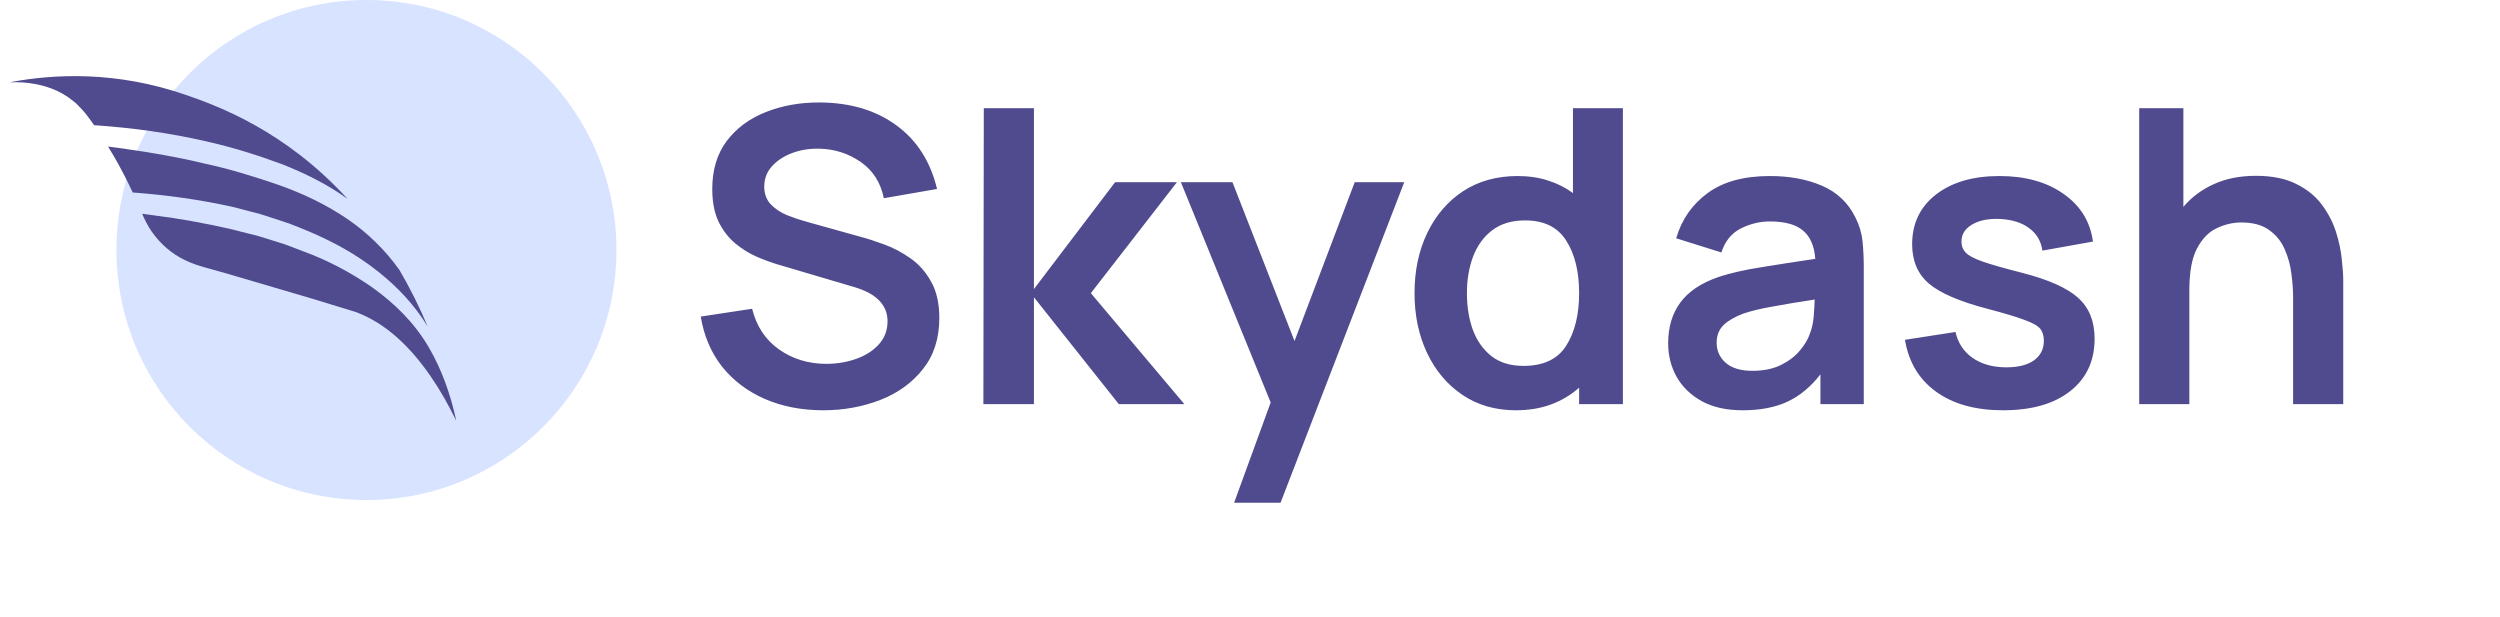
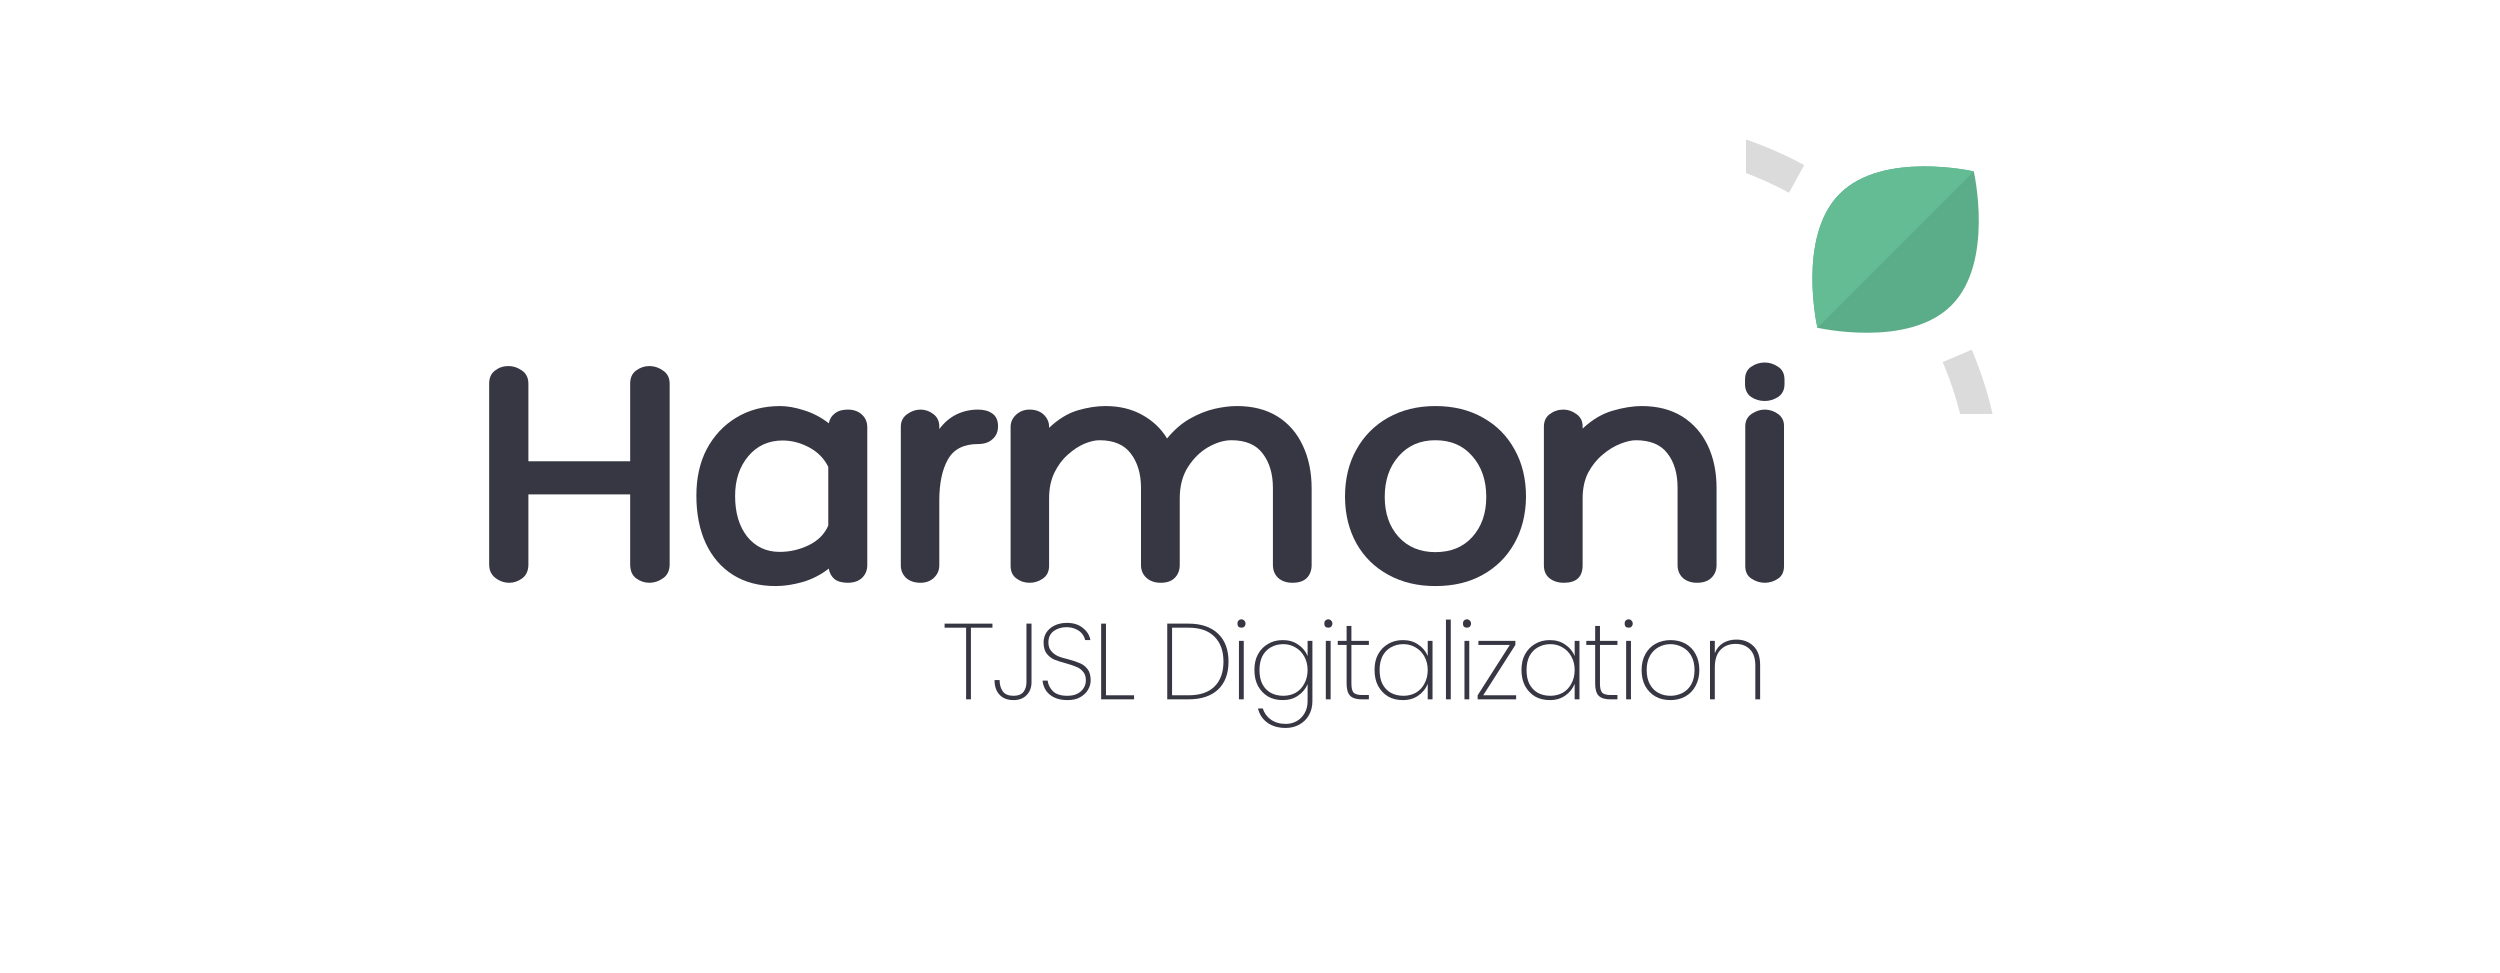
- <svg xmlns="http://www.w3.org/2000/svg" width="365" height="90" viewBox="0 0 365 90" fill="none">
-   <path d="M120.19 59.9C123.15 59.9 125.92 59.4 128.5 58.4C131.08 57.4 133.16 55.9 134.74 53.9C136.34 51.9 137.14 49.41 137.14 46.43C137.14 44.29 136.74 42.52 135.94 41.12C135.16 39.7 134.15 38.56 132.91 37.7C131.69 36.84 130.42 36.17 129.1 35.69C127.8 35.21 126.62 34.83 125.56 34.55L117.82 32.39C116.86 32.13 115.9 31.81 114.94 31.43C113.98 31.03 113.18 30.5 112.54 29.84C111.9 29.16 111.58 28.29 111.58 27.23C111.58 26.11 111.95 25.13 112.69 24.29C113.45 23.45 114.44 22.8 115.66 22.34C116.9 21.88 118.24 21.67 119.68 21.71C121.9 21.77 123.9 22.42 125.68 23.66C127.46 24.9 128.58 26.66 129.04 28.94L136.81 27.59C135.85 23.59 133.88 20.5 130.9 18.32C127.92 16.12 124.21 15 119.77 14.96C116.85 14.94 114.19 15.41 111.79 16.37C109.41 17.31 107.51 18.72 106.09 20.6C104.69 22.48 103.99 24.81 103.99 27.59C103.99 29.49 104.3 31.09 104.92 32.39C105.56 33.67 106.37 34.72 107.35 35.54C108.35 36.36 109.4 37.01 110.5 37.49C111.62 37.97 112.66 38.35 113.62 38.63L124.78 41.93C127.98 42.89 129.58 44.55 129.58 46.91C129.58 48.23 129.15 49.36 128.29 50.3C127.45 51.22 126.35 51.92 124.99 52.4C123.63 52.88 122.18 53.12 120.64 53.12C118.04 53.12 115.74 52.42 113.74 51.02C111.76 49.62 110.45 47.64 109.81 45.08L102.31 46.22C102.77 49.04 103.81 51.48 105.43 53.54C107.07 55.58 109.15 57.15 111.67 58.25C114.21 59.35 117.05 59.9 120.19 59.9ZM143.574 59H150.954V43.4L163.344 59H172.914L159.264 42.8L171.834 26.6H162.804L150.954 42.2V15.8H143.634L143.574 59ZM180.179 73.4H186.959L205.019 26.6H197.789L188.999 49.79L179.939 26.6H172.409L185.519 58.76L180.179 73.4ZM221.311 59.9C223.231 59.9 224.961 59.61 226.501 59.03C228.041 58.45 229.391 57.64 230.551 56.6V59H236.941V15.8H229.651V28.19C228.571 27.39 227.361 26.78 226.021 26.36C224.681 25.92 223.201 25.7 221.581 25.7C218.521 25.7 215.861 26.44 213.601 27.92C211.361 29.4 209.621 31.43 208.381 34.01C207.141 36.59 206.521 39.52 206.521 42.8C206.521 46.04 207.131 48.95 208.351 51.53C209.571 54.11 211.291 56.15 213.511 57.65C215.731 59.15 218.331 59.9 221.311 59.9ZM222.421 53.42C220.541 53.42 218.991 52.95 217.771 52.01C216.551 51.05 215.641 49.77 215.041 48.17C214.461 46.57 214.171 44.78 214.171 42.8C214.171 40.84 214.471 39.06 215.071 37.46C215.691 35.84 216.621 34.56 217.861 33.62C219.121 32.66 220.721 32.18 222.661 32.18C225.421 32.18 227.421 33.16 228.661 35.12C229.921 37.08 230.551 39.64 230.551 42.8C230.551 45.94 229.921 48.5 228.661 50.48C227.421 52.44 225.341 53.42 222.421 53.42ZM254.412 59.9C256.992 59.9 259.182 59.48 260.982 58.64C262.802 57.78 264.402 56.45 265.782 54.65V59H272.112V39.11C272.112 37.71 272.052 36.42 271.932 35.24C271.812 34.04 271.462 32.87 270.882 31.73C269.822 29.59 268.192 28.05 265.992 27.11C263.812 26.17 261.282 25.7 258.402 25.7C254.602 25.7 251.572 26.53 249.312 28.19C247.052 29.85 245.522 32.05 244.722 34.79L251.322 36.86C251.862 35.2 252.812 34.03 254.172 33.35C255.532 32.67 256.942 32.33 258.402 32.33C260.602 32.33 262.222 32.78 263.262 33.68C264.302 34.56 264.892 35.93 265.032 37.79C262.192 38.21 259.552 38.62 257.112 39.02C254.692 39.4 252.632 39.87 250.932 40.43C248.372 41.31 246.502 42.56 245.322 44.18C244.142 45.78 243.552 47.76 243.552 50.12C243.552 51.9 243.962 53.53 244.782 55.01C245.622 56.49 246.852 57.68 248.472 58.58C250.092 59.46 252.072 59.9 254.412 59.9ZM255.852 54.14C254.152 54.14 252.852 53.75 251.952 52.97C251.072 52.19 250.632 51.21 250.632 50.03C250.632 48.97 250.972 48.11 251.652 47.45C252.352 46.79 253.322 46.23 254.562 45.77C255.702 45.39 257.072 45.06 258.672 44.78C260.272 44.48 262.362 44.13 264.942 43.73C264.922 44.49 264.872 45.34 264.792 46.28C264.712 47.2 264.522 48.03 264.222 48.77C263.982 49.51 263.512 50.3 262.812 51.14C262.132 51.98 261.212 52.69 260.052 53.27C258.892 53.85 257.492 54.14 255.852 54.14ZM292.433 59.9C296.613 59.9 299.883 58.97 302.243 57.11C304.623 55.25 305.813 52.69 305.813 49.43C305.813 46.91 305.013 44.93 303.413 43.49C301.833 42.05 299.103 40.83 295.223 39.83C292.703 39.19 290.803 38.65 289.523 38.21C288.263 37.77 287.423 37.33 287.003 36.89C286.583 36.45 286.373 35.92 286.373 35.3C286.373 34.22 286.893 33.38 287.933 32.78C288.973 32.16 290.343 31.89 292.043 31.97C293.803 32.07 295.213 32.52 296.273 33.32C297.353 34.12 297.993 35.21 298.193 36.59L305.573 35.27C305.173 32.35 303.743 30.03 301.283 28.31C298.823 26.57 295.703 25.7 291.923 25.7C288.063 25.7 284.973 26.6 282.653 28.4C280.333 30.2 279.173 32.62 279.173 35.66C279.173 38.08 279.983 39.99 281.603 41.39C283.243 42.79 286.093 44.02 290.153 45.08C292.593 45.72 294.393 46.26 295.553 46.7C296.733 47.12 297.503 47.55 297.863 47.99C298.223 48.43 298.403 49.02 298.403 49.76C298.403 50.96 297.923 51.91 296.963 52.61C296.003 53.29 294.663 53.63 292.943 53.63C290.963 53.63 289.313 53.17 287.993 52.25C286.693 51.33 285.863 50.07 285.503 48.47L278.123 49.61C278.663 52.87 280.183 55.4 282.683 57.2C285.183 59 288.433 59.9 292.433 59.9ZM312.324 59H319.644V42.35C319.644 39.73 320.014 37.71 320.754 36.29C321.514 34.85 322.474 33.86 323.634 33.32C324.814 32.76 326.014 32.48 327.234 32.48C328.954 32.48 330.324 32.86 331.344 33.62C332.364 34.36 333.114 35.31 333.594 36.47C334.094 37.61 334.414 38.8 334.554 40.04C334.714 41.28 334.794 42.4 334.794 43.4V59H342.114V40.91C342.114 40.15 342.044 39.14 341.904 37.88C341.784 36.62 341.504 35.29 341.064 33.89C340.624 32.49 339.944 31.17 339.024 29.93C338.104 28.67 336.854 27.65 335.274 26.87C333.714 26.07 331.744 25.67 329.364 25.67C327.024 25.67 324.964 26.08 323.184 26.9C321.424 27.7 319.954 28.8 318.774 30.2V15.8H312.324V59Z" fill="#504B8E" />
-   <circle cx="53.5" cy="36.5" r="36.5" fill="#D8E3FF" />
-   <path d="M3.437 12.043C5.632 12.232 7.878 12.779 9.927 14.173C10.411 14.576 10.953 14.886 11.396 15.378C11.841 15.859 12.33 16.332 12.706 16.862C13.061 17.329 13.405 17.793 13.739 18.277C19.212 18.651 24.674 19.388 30.083 20.632C33.851 21.479 37.574 22.635 41.259 24.001C44.498 25.298 47.719 26.857 50.724 29.02C41.603 19.039 31.788 15.466 27.132 13.856C16.999 10.349 7.944 10.771 1.394 12.014C2.068 11.989 2.754 12.005 3.437 12.043Z" fill="#504B8E" />
-   <path d="M29.634 23.831C25.952 22.93 22.223 22.306 18.488 21.769C17.584 21.635 16.679 21.5 15.779 21.401C16.863 23.154 17.881 25.009 18.811 26.919C19 27.305 19.186 27.704 19.374 28.101C24.255 28.462 29.132 29.135 33.975 30.208L36.744 30.925L38.126 31.295L39.495 31.739L42.232 32.637C43.142 32.985 44.041 33.35 44.945 33.728C48.532 35.235 52.068 37.127 55.31 39.737C57.967 41.85 60.479 44.453 62.436 47.665C61.301 44.963 59.941 42.187 58.316 39.415C56.192 36.434 53.663 34.027 50.928 32.116C47.68 29.882 44.179 28.224 40.584 26.97C36.989 25.729 33.335 24.613 29.634 23.831Z" fill="#504B8E" />
-   <path d="M54.327 41.942C51.136 39.724 47.738 37.96 44.217 36.672L41.59 35.671L38.917 34.835L37.576 34.422L36.222 34.084L33.522 33.406C29.894 32.589 26.243 31.91 22.57 31.456C21.965 31.363 21.359 31.278 20.75 31.207C21.178 32.184 21.604 33.027 22.136 33.79C23.44 35.651 25.102 37.066 26.972 37.963C27.904 38.426 28.871 38.745 29.892 39.035L33.048 39.92L45.655 43.629L51.934 45.553C54.124 46.363 56.181 47.66 58.023 49.314C61.585 52.516 64.358 56.817 66.612 61.425C65.782 57.542 64.462 53.888 62.634 50.767C60.463 47.017 57.486 44.205 54.327 41.942Z" fill="#504B8E" />
+ <svg xmlns="http://www.w3.org/2000/svg" width="180" zoomAndPan="magnify" viewBox="0 0 135.12 60" height="70" preserveAspectRatio="xMidYMid meet" version="1.2">
+   <defs>
+     <clipPath id="98cb0fead3">
+       <path d="M 106 21 L 114 21 L 114 25.547 L 106 25.547 Z M 106 21 " />
+     </clipPath>
+     <clipPath id="d82643764c">
+       <path d="M 98.168 7.344 L 102 7.344 L 102 15 L 98.168 15 Z M 98.168 7.344 " />
+     </clipPath>
+   </defs>
+   <g id="dfb22b9ce8">
+     <path style=" stroke:none;fill-rule:nonzero;fill:#5bad89;fill-opacity:1;" d="M 110.848 18.848 C 108.184 21.512 102.578 20.227 102.578 20.227 C 102.578 20.227 101.293 14.621 103.957 11.957 C 106.621 9.293 112.227 10.578 112.227 10.578 C 112.227 10.578 113.512 16.184 110.848 18.848 Z M 110.848 18.848 " />
+     <path style=" stroke:none;fill-rule:nonzero;fill:#63bc94;fill-opacity:1;" d="M 103.957 11.957 C 101.293 14.621 102.578 20.227 102.578 20.227 L 112.227 10.578 C 112.227 10.578 106.621 9.293 103.957 11.957 Z M 103.957 11.957 " />
+     <g clip-rule="nonzero" clip-path="url(#98cb0fead3)">
+       <path style=" stroke:none;fill-rule:nonzero;fill:#dbdbdb;fill-opacity:1;" d="M 108.305 45.988 L 106.828 44.719 C 110.172 40.832 112.016 35.867 112.016 30.734 C 112.016 27.824 111.441 25 110.309 22.344 L 112.102 21.582 C 113.336 24.48 113.965 27.559 113.965 30.734 C 113.965 36.336 111.953 41.754 108.305 45.988 Z M 108.305 45.988 " />
+     </g>
+     <g clip-rule="nonzero" clip-path="url(#d82643764c)">
+       <path style=" stroke:none;fill-rule:nonzero;fill:#dbdbdb;fill-opacity:1;" d="M 76.129 14.887 L 74.816 13.445 C 79.133 9.512 84.727 7.344 90.57 7.344 C 94.48 7.344 98.352 8.328 101.762 10.188 L 100.824 11.898 C 97.703 10.195 94.156 9.293 90.57 9.293 C 85.215 9.293 80.086 11.281 76.129 14.887 Z M 76.129 14.887 " />
+     </g>
+     <g style="fill:#373643;fill-opacity:1;">
+       <g transform="translate(19.4326, 35.96551)">
+         <path style="stroke:none" d="M 11.062 -13.375 C 11.363 -13.375 11.645 -13.281 11.906 -13.094 C 12.176 -12.914 12.312 -12.645 12.312 -12.281 L 12.312 -1.141 C 12.312 -0.754 12.176 -0.469 11.906 -0.281 C 11.645 -0.094 11.363 0 11.062 0 C 10.758 0 10.484 -0.094 10.234 -0.281 C 9.992 -0.469 9.875 -0.754 9.875 -1.141 L 9.875 -5.453 L 3.594 -5.453 L 3.594 -1.141 C 3.594 -0.742 3.461 -0.453 3.203 -0.266 C 2.953 -0.086 2.691 0 2.422 0 C 2.109 0 1.82 -0.098 1.562 -0.297 C 1.301 -0.492 1.172 -0.773 1.172 -1.141 L 1.172 -12.281 C 1.172 -12.645 1.289 -12.914 1.531 -13.094 C 1.77 -13.281 2.047 -13.375 2.359 -13.375 C 2.66 -13.375 2.941 -13.281 3.203 -13.094 C 3.461 -12.914 3.594 -12.645 3.594 -12.281 L 3.594 -7.5 L 9.875 -7.5 L 9.875 -12.281 C 9.875 -12.645 9.992 -12.914 10.234 -13.094 C 10.484 -13.281 10.758 -13.375 11.062 -13.375 Z M 11.062 -13.375 " />
+       </g>
+     </g>
+     <g style="fill:#373643;fill-opacity:1;">
+       <g transform="translate(32.97147, 35.96551)">
+         <path style="stroke:none" d="M 9.766 -10.688 C 10.129 -10.688 10.422 -10.582 10.641 -10.375 C 10.859 -10.176 10.969 -9.914 10.969 -9.594 L 10.969 -1.094 C 10.969 -0.77 10.859 -0.504 10.641 -0.297 C 10.422 -0.098 10.129 0 9.766 0 C 9.41 0 9.133 -0.078 8.938 -0.234 C 8.75 -0.398 8.633 -0.613 8.594 -0.875 C 8.113 -0.5 7.578 -0.223 6.984 -0.047 C 6.398 0.117 5.844 0.203 5.312 0.203 C 4.301 0.203 3.426 -0.023 2.688 -0.484 C 1.957 -0.941 1.395 -1.594 1 -2.438 C 0.613 -3.281 0.422 -4.258 0.422 -5.375 C 0.422 -6.469 0.633 -7.426 1.062 -8.25 C 1.5 -9.07 2.102 -9.719 2.875 -10.188 C 3.656 -10.664 4.562 -10.906 5.594 -10.906 C 6.039 -10.906 6.535 -10.816 7.078 -10.641 C 7.617 -10.473 8.125 -10.207 8.594 -9.844 C 8.645 -10.102 8.77 -10.305 8.969 -10.453 C 9.164 -10.609 9.43 -10.688 9.766 -10.688 Z M 5.562 -1.906 C 6.176 -1.906 6.77 -2.039 7.344 -2.312 C 7.926 -2.594 8.332 -3 8.562 -3.531 L 8.562 -7.156 C 8.301 -7.676 7.906 -8.078 7.375 -8.359 C 6.844 -8.641 6.301 -8.781 5.75 -8.781 C 4.875 -8.781 4.164 -8.457 3.625 -7.812 C 3.082 -7.164 2.812 -6.348 2.812 -5.359 C 2.812 -4.316 3.062 -3.477 3.562 -2.844 C 4.07 -2.219 4.738 -1.906 5.562 -1.906 Z M 5.562 -1.906 " />
+       </g>
+     </g>
+     <g style="fill:#373643;fill-opacity:1;">
+       <g transform="translate(45.10395, 35.96551)">
+         <path style="stroke:none" d="M 5.672 -10.688 C 6.047 -10.688 6.344 -10.602 6.562 -10.438 C 6.789 -10.281 6.906 -10.02 6.906 -9.656 C 6.906 -9.32 6.789 -9.055 6.562 -8.859 C 6.344 -8.66 6.047 -8.562 5.672 -8.562 C 4.785 -8.562 4.164 -8.242 3.812 -7.609 C 3.457 -6.984 3.281 -6.133 3.281 -5.062 L 3.281 -1.078 C 3.281 -0.766 3.164 -0.504 2.938 -0.297 C 2.719 -0.098 2.445 0 2.125 0 C 1.758 0 1.461 -0.098 1.234 -0.297 C 1.016 -0.504 0.906 -0.766 0.906 -1.078 L 0.906 -9.625 C 0.906 -9.957 1.035 -10.219 1.297 -10.406 C 1.555 -10.594 1.832 -10.688 2.125 -10.688 C 2.414 -10.688 2.68 -10.594 2.922 -10.406 C 3.16 -10.227 3.281 -9.969 3.281 -9.625 L 3.281 -9.484 C 3.582 -9.891 3.938 -10.191 4.344 -10.391 C 4.75 -10.586 5.191 -10.688 5.672 -10.688 Z M 5.672 -10.688 " />
+       </g>
+     </g>
+     <g style="fill:#373643;fill-opacity:1;">
+       <g transform="translate(51.37999, 35.96551)">
+         <path style="stroke:none" d="M 15.375 -10.906 C 16.352 -10.906 17.188 -10.691 17.875 -10.266 C 18.562 -9.836 19.082 -9.238 19.438 -8.469 C 19.801 -7.707 19.984 -6.82 19.984 -5.812 L 19.984 -1.094 C 19.984 -0.77 19.883 -0.504 19.688 -0.297 C 19.488 -0.098 19.191 0 18.797 0 C 18.441 0 18.148 -0.098 17.922 -0.297 C 17.703 -0.504 17.594 -0.77 17.594 -1.094 L 17.594 -5.859 C 17.594 -6.723 17.383 -7.426 16.969 -7.969 C 16.562 -8.52 15.914 -8.797 15.031 -8.797 C 14.582 -8.797 14.109 -8.656 13.609 -8.375 C 13.117 -8.094 12.703 -7.688 12.359 -7.156 C 12.016 -6.625 11.844 -5.973 11.844 -5.203 L 11.844 -1.094 C 11.844 -0.77 11.738 -0.504 11.531 -0.297 C 11.332 -0.098 11.047 0 10.672 0 C 10.316 0 10.023 -0.098 9.797 -0.297 C 9.566 -0.504 9.453 -0.77 9.453 -1.094 L 9.453 -5.859 C 9.453 -6.723 9.242 -7.426 8.828 -7.969 C 8.422 -8.52 7.773 -8.797 6.891 -8.797 C 6.617 -8.797 6.305 -8.723 5.953 -8.578 C 5.609 -8.43 5.27 -8.207 4.938 -7.906 C 4.602 -7.613 4.328 -7.242 4.109 -6.797 C 3.891 -6.348 3.781 -5.816 3.781 -5.203 L 3.781 -1.047 C 3.781 -0.703 3.656 -0.441 3.406 -0.266 C 3.156 -0.086 2.879 0 2.578 0 C 2.273 0 2.004 -0.086 1.766 -0.266 C 1.523 -0.441 1.406 -0.703 1.406 -1.047 L 1.406 -9.625 C 1.406 -9.914 1.52 -10.164 1.75 -10.375 C 1.977 -10.582 2.254 -10.688 2.578 -10.688 C 2.941 -10.688 3.234 -10.582 3.453 -10.375 C 3.672 -10.164 3.781 -9.914 3.781 -9.625 L 3.781 -9.562 C 4.352 -10.102 4.941 -10.461 5.547 -10.641 C 6.148 -10.816 6.719 -10.906 7.25 -10.906 C 8.125 -10.906 8.883 -10.723 9.531 -10.359 C 10.176 -10.004 10.688 -9.52 11.062 -8.906 C 11.5 -9.438 11.969 -9.844 12.469 -10.125 C 12.977 -10.414 13.484 -10.617 13.984 -10.734 C 14.484 -10.848 14.945 -10.906 15.375 -10.906 Z M 15.375 -10.906 " />
+       </g>
+     </g>
+     <g style="fill:#373643;fill-opacity:1;">
+       <g transform="translate(73.00033, 35.96551)">
+         <path style="stroke:none" d="M 6 -10.906 C 7.125 -10.906 8.102 -10.664 8.938 -10.188 C 9.781 -9.719 10.43 -9.062 10.891 -8.219 C 11.359 -7.383 11.594 -6.41 11.594 -5.297 C 11.582 -4.203 11.336 -3.238 10.859 -2.406 C 10.391 -1.582 9.738 -0.941 8.906 -0.484 C 8.082 -0.023 7.113 0.203 6 0.203 C 4.914 0.203 3.953 -0.023 3.109 -0.484 C 2.266 -0.941 1.609 -1.582 1.141 -2.406 C 0.672 -3.238 0.43 -4.203 0.422 -5.297 C 0.422 -6.41 0.656 -7.383 1.125 -8.219 C 1.594 -9.062 2.242 -9.719 3.078 -10.188 C 3.922 -10.664 4.895 -10.906 6 -10.906 Z M 6 -1.891 C 6.957 -1.891 7.719 -2.203 8.281 -2.828 C 8.852 -3.461 9.141 -4.285 9.141 -5.297 C 9.141 -6.328 8.852 -7.164 8.281 -7.812 C 7.719 -8.469 6.957 -8.797 6 -8.797 C 5.062 -8.797 4.305 -8.469 3.734 -7.812 C 3.16 -7.164 2.875 -6.328 2.875 -5.297 C 2.875 -4.285 3.16 -3.461 3.734 -2.828 C 4.305 -2.203 5.062 -1.891 6 -1.891 Z M 6 -1.891 " />
+       </g>
+     </g>
+     <g style="fill:#373643;fill-opacity:1;">
+       <g transform="translate(84.65002, 35.96551)">
+         <path style="stroke:none" d="M 7.078 -10.906 C 8.055 -10.906 8.891 -10.691 9.578 -10.266 C 10.266 -9.836 10.789 -9.242 11.156 -8.484 C 11.52 -7.723 11.703 -6.844 11.703 -5.844 L 11.703 -1.094 C 11.703 -0.77 11.594 -0.504 11.375 -0.297 C 11.164 -0.098 10.875 0 10.5 0 C 10.145 0 9.852 -0.098 9.625 -0.297 C 9.406 -0.504 9.297 -0.77 9.297 -1.094 L 9.297 -5.875 C 9.297 -6.75 9.086 -7.453 8.672 -7.984 C 8.266 -8.523 7.613 -8.797 6.719 -8.797 C 6.457 -8.797 6.141 -8.723 5.766 -8.578 C 5.391 -8.43 5.023 -8.207 4.672 -7.906 C 4.316 -7.613 4.02 -7.242 3.781 -6.797 C 3.551 -6.348 3.438 -5.816 3.438 -5.203 L 3.438 -1.078 C 3.438 -0.359 3.051 0 2.281 0 C 1.926 0 1.629 -0.094 1.391 -0.281 C 1.16 -0.469 1.047 -0.734 1.047 -1.078 L 1.047 -9.625 C 1.047 -9.969 1.164 -10.227 1.406 -10.406 C 1.656 -10.594 1.938 -10.688 2.25 -10.688 C 2.539 -10.688 2.812 -10.594 3.062 -10.406 C 3.312 -10.227 3.438 -9.977 3.438 -9.656 L 3.438 -9.516 C 4.039 -10.078 4.664 -10.445 5.312 -10.625 C 5.957 -10.812 6.547 -10.906 7.078 -10.906 Z M 7.078 -10.906 " />
+       </g>
+     </g>
+     <g style="fill:#373643;fill-opacity:1;">
+       <g transform="translate(97.39124, 35.96551)">
+         <path style="stroke:none" d="M 3.156 -12.266 C 3.156 -11.91 3.023 -11.645 2.766 -11.469 C 2.504 -11.301 2.227 -11.219 1.938 -11.219 C 1.625 -11.219 1.344 -11.301 1.094 -11.469 C 0.844 -11.645 0.719 -11.91 0.719 -12.266 L 0.719 -12.531 C 0.719 -12.895 0.844 -13.16 1.094 -13.328 C 1.344 -13.504 1.625 -13.594 1.938 -13.594 C 2.227 -13.594 2.504 -13.504 2.766 -13.328 C 3.023 -13.16 3.156 -12.895 3.156 -12.531 Z M 0.734 -9.656 C 0.734 -9.988 0.863 -10.242 1.125 -10.422 C 1.383 -10.598 1.656 -10.688 1.938 -10.688 C 2.227 -10.688 2.5 -10.598 2.75 -10.422 C 3 -10.242 3.125 -10 3.125 -9.688 L 3.125 -1.031 C 3.125 -0.676 3 -0.414 2.75 -0.25 C 2.5 -0.082 2.227 0 1.938 0 C 1.656 0 1.383 -0.082 1.125 -0.25 C 0.863 -0.414 0.734 -0.676 0.734 -1.031 Z M 0.734 -9.656 " />
+       </g>
+     </g>
+     <g style="fill:#373643;fill-opacity:1;">
+       <g transform="translate(48.53985, 43.15905)">
+         <path style="stroke:none" d="M 3.125 -4.672 L 3.125 -4.422 L 1.797 -4.422 L 1.797 0 L 1.5 0 L 1.5 -4.422 L 0.172 -4.422 L 0.172 -4.672 Z M 3.125 -4.672 " />
+       </g>
+     </g>
+     <g style="fill:#373643;fill-opacity:1;">
+       <g transform="translate(51.57588, 43.15905)">
+         <path style="stroke:none" d="M 2.5 -4.672 L 2.5 -1.047 C 2.5 -0.723 2.395 -0.457 2.188 -0.25 C 1.988 -0.051 1.723 0.047 1.391 0.047 C 1.023 0.047 0.738 -0.062 0.531 -0.281 C 0.32 -0.5 0.219 -0.801 0.219 -1.188 L 0.531 -1.188 C 0.531 -0.906 0.598 -0.672 0.734 -0.484 C 0.867 -0.305 1.086 -0.219 1.391 -0.219 C 1.672 -0.219 1.875 -0.297 2 -0.453 C 2.125 -0.617 2.188 -0.816 2.188 -1.047 L 2.188 -4.672 Z M 2.5 -4.672 " />
+       </g>
+     </g>
+     <g style="fill:#373643;fill-opacity:1;">
+       <g transform="translate(54.39929, 43.15905)">
+         <path style="stroke:none" d="M 1.891 0.047 C 1.586 0.047 1.32 -0.004 1.094 -0.109 C 0.875 -0.211 0.703 -0.352 0.578 -0.531 C 0.453 -0.719 0.379 -0.926 0.359 -1.156 L 0.672 -1.156 C 0.703 -0.906 0.812 -0.688 1 -0.5 C 1.195 -0.312 1.492 -0.219 1.891 -0.219 C 2.129 -0.219 2.332 -0.258 2.5 -0.344 C 2.664 -0.426 2.797 -0.539 2.891 -0.688 C 2.984 -0.832 3.031 -0.992 3.031 -1.172 C 3.031 -1.398 2.973 -1.578 2.859 -1.703 C 2.754 -1.836 2.617 -1.938 2.453 -2 C 2.297 -2.07 2.082 -2.145 1.812 -2.219 C 1.508 -2.301 1.266 -2.379 1.078 -2.453 C 0.898 -2.535 0.742 -2.66 0.609 -2.828 C 0.484 -2.992 0.422 -3.223 0.422 -3.516 C 0.422 -3.734 0.477 -3.938 0.594 -4.125 C 0.719 -4.312 0.891 -4.457 1.109 -4.562 C 1.328 -4.664 1.578 -4.719 1.859 -4.719 C 2.266 -4.719 2.594 -4.613 2.844 -4.406 C 3.102 -4.207 3.258 -3.957 3.312 -3.656 L 2.984 -3.656 C 2.961 -3.781 2.906 -3.906 2.812 -4.031 C 2.719 -4.156 2.586 -4.254 2.422 -4.328 C 2.254 -4.41 2.055 -4.453 1.828 -4.453 C 1.516 -4.453 1.25 -4.367 1.031 -4.203 C 0.82 -4.035 0.719 -3.805 0.719 -3.516 C 0.719 -3.297 0.773 -3.117 0.891 -2.984 C 1.004 -2.848 1.141 -2.742 1.297 -2.672 C 1.461 -2.598 1.68 -2.531 1.953 -2.469 C 2.266 -2.383 2.508 -2.301 2.688 -2.219 C 2.863 -2.145 3.016 -2.023 3.141 -1.859 C 3.266 -1.691 3.328 -1.461 3.328 -1.172 C 3.328 -0.961 3.27 -0.766 3.156 -0.578 C 3.051 -0.398 2.891 -0.25 2.672 -0.125 C 2.461 -0.008 2.203 0.047 1.891 0.047 Z M 1.891 0.047 " />
+       </g>
+     </g>
+     <g style="fill:#373643;fill-opacity:1;">
+       <g transform="translate(57.82731, 43.15905)">
+         <path style="stroke:none" d="M 0.844 -0.25 L 2.578 -0.25 L 2.578 0 L 0.547 0 L 0.547 -4.672 L 0.844 -4.672 Z M 0.844 -0.25 " />
+       </g>
+     </g>
+     <g style="fill:#373643;fill-opacity:1;">
+       <g transform="translate(60.2853, 43.15905)">
+         <path style="stroke:none" d="" />
+       </g>
+     </g>
+     <g style="fill:#373643;fill-opacity:1;">
+       <g transform="translate(61.90615, 43.15905)">
+         <path style="stroke:none" d="M 1.859 -4.672 C 2.648 -4.672 3.258 -4.461 3.688 -4.047 C 4.113 -3.641 4.328 -3.066 4.328 -2.328 C 4.328 -1.586 4.113 -1.016 3.688 -0.609 C 3.258 -0.203 2.648 0 1.859 0 L 0.547 0 L 0.547 -4.672 Z M 1.859 -0.25 C 2.566 -0.25 3.102 -0.43 3.469 -0.797 C 3.832 -1.16 4.016 -1.672 4.016 -2.328 C 4.016 -2.984 3.832 -3.492 3.469 -3.859 C 3.102 -4.234 2.566 -4.422 1.859 -4.422 L 0.844 -4.422 L 0.844 -0.25 Z M 1.859 -0.25 " />
+       </g>
+     </g>
+     <g style="fill:#373643;fill-opacity:1;">
+       <g transform="translate(66.33077, 43.15905)">
+         <path style="stroke:none" d="M 0.703 -4.422 C 0.629 -4.422 0.566 -4.441 0.516 -4.484 C 0.473 -4.535 0.453 -4.598 0.453 -4.672 C 0.453 -4.754 0.473 -4.816 0.516 -4.859 C 0.566 -4.91 0.629 -4.938 0.703 -4.938 C 0.773 -4.938 0.832 -4.91 0.875 -4.859 C 0.926 -4.816 0.953 -4.754 0.953 -4.672 C 0.953 -4.598 0.926 -4.535 0.875 -4.484 C 0.832 -4.441 0.773 -4.422 0.703 -4.422 Z M 0.844 -3.609 L 0.844 0 L 0.547 0 L 0.547 -3.609 Z M 0.844 -3.609 " />
+       </g>
+     </g>
+     <g style="fill:#373643;fill-opacity:1;">
+       <g transform="translate(67.47324, 43.15905)">
+         <path style="stroke:none" d="M 2.109 -3.656 C 2.484 -3.656 2.801 -3.562 3.062 -3.375 C 3.332 -3.195 3.523 -2.961 3.641 -2.672 L 3.641 -3.609 L 3.938 -3.609 L 3.938 0.109 C 3.938 0.441 3.863 0.734 3.719 0.984 C 3.57 1.234 3.375 1.426 3.125 1.562 C 2.875 1.695 2.598 1.766 2.297 1.766 C 1.836 1.766 1.457 1.656 1.156 1.438 C 0.863 1.227 0.672 0.938 0.578 0.562 L 0.875 0.562 C 0.969 0.852 1.133 1.082 1.375 1.25 C 1.625 1.426 1.93 1.516 2.297 1.516 C 2.547 1.516 2.77 1.457 2.969 1.344 C 3.176 1.227 3.336 1.066 3.453 0.859 C 3.578 0.648 3.641 0.398 3.641 0.109 L 3.641 -0.938 C 3.523 -0.656 3.332 -0.422 3.062 -0.234 C 2.801 -0.047 2.484 0.047 2.109 0.047 C 1.766 0.047 1.461 -0.023 1.203 -0.172 C 0.941 -0.328 0.734 -0.547 0.578 -0.828 C 0.43 -1.109 0.359 -1.438 0.359 -1.812 C 0.359 -2.188 0.43 -2.508 0.578 -2.781 C 0.734 -3.062 0.941 -3.273 1.203 -3.422 C 1.461 -3.578 1.766 -3.656 2.109 -3.656 Z M 3.641 -1.812 C 3.641 -2.125 3.57 -2.398 3.438 -2.641 C 3.301 -2.891 3.117 -3.078 2.891 -3.203 C 2.672 -3.336 2.422 -3.406 2.141 -3.406 C 1.848 -3.406 1.586 -3.336 1.359 -3.203 C 1.141 -3.078 0.969 -2.895 0.844 -2.656 C 0.727 -2.414 0.672 -2.133 0.672 -1.812 C 0.672 -1.477 0.727 -1.191 0.844 -0.953 C 0.969 -0.711 1.141 -0.531 1.359 -0.406 C 1.586 -0.281 1.848 -0.219 2.141 -0.219 C 2.422 -0.219 2.676 -0.281 2.906 -0.406 C 3.133 -0.539 3.312 -0.727 3.438 -0.969 C 3.57 -1.207 3.641 -1.488 3.641 -1.812 Z M 3.641 -1.812 " />
+       </g>
+     </g>
+     <g style="fill:#373643;fill-opacity:1;">
+       <g transform="translate(71.6919, 43.15905)">
+         <path style="stroke:none" d="M 0.703 -4.422 C 0.629 -4.422 0.566 -4.441 0.516 -4.484 C 0.473 -4.535 0.453 -4.598 0.453 -4.672 C 0.453 -4.754 0.473 -4.816 0.516 -4.859 C 0.566 -4.91 0.629 -4.938 0.703 -4.938 C 0.773 -4.938 0.832 -4.91 0.875 -4.859 C 0.926 -4.816 0.953 -4.754 0.953 -4.672 C 0.953 -4.598 0.926 -4.535 0.875 -4.484 C 0.832 -4.441 0.773 -4.422 0.703 -4.422 Z M 0.844 -3.609 L 0.844 0 L 0.547 0 L 0.547 -3.609 Z M 0.844 -3.609 " />
+       </g>
+     </g>
+     <g style="fill:#373643;fill-opacity:1;">
+       <g transform="translate(72.83438, 43.15905)">
+         <path style="stroke:none" d="M 0.984 -3.359 L 0.984 -0.969 C 0.984 -0.695 1.031 -0.508 1.125 -0.406 C 1.227 -0.312 1.406 -0.266 1.656 -0.266 L 2.062 -0.266 L 2.062 0 L 1.609 0 C 1.297 0 1.062 -0.07 0.906 -0.219 C 0.758 -0.375 0.688 -0.625 0.688 -0.969 L 0.688 -3.359 L 0.141 -3.359 L 0.141 -3.609 L 0.688 -3.609 L 0.688 -4.531 L 0.984 -4.531 L 0.984 -3.609 L 2.062 -3.609 L 2.062 -3.359 Z M 0.984 -3.359 " />
+       </g>
+     </g>
+     <g style="fill:#373643;fill-opacity:1;">
+       <g transform="translate(74.88708, 43.15905)">
+         <path style="stroke:none" d="M 0.359 -1.812 C 0.359 -2.188 0.43 -2.508 0.578 -2.781 C 0.734 -3.062 0.941 -3.273 1.203 -3.422 C 1.461 -3.578 1.766 -3.656 2.109 -3.656 C 2.484 -3.656 2.801 -3.562 3.062 -3.375 C 3.332 -3.195 3.523 -2.961 3.641 -2.672 L 3.641 -3.609 L 3.938 -3.609 L 3.938 0 L 3.641 0 L 3.641 -0.953 C 3.523 -0.66 3.332 -0.422 3.062 -0.234 C 2.801 -0.047 2.484 0.047 2.109 0.047 C 1.766 0.047 1.461 -0.023 1.203 -0.172 C 0.941 -0.328 0.734 -0.547 0.578 -0.828 C 0.43 -1.109 0.359 -1.438 0.359 -1.812 Z M 3.641 -1.812 C 3.641 -2.125 3.57 -2.398 3.438 -2.641 C 3.301 -2.891 3.117 -3.078 2.891 -3.203 C 2.672 -3.336 2.422 -3.406 2.141 -3.406 C 1.848 -3.406 1.586 -3.336 1.359 -3.203 C 1.141 -3.078 0.969 -2.895 0.844 -2.656 C 0.727 -2.414 0.672 -2.133 0.672 -1.812 C 0.672 -1.477 0.727 -1.191 0.844 -0.953 C 0.969 -0.711 1.141 -0.531 1.359 -0.406 C 1.586 -0.281 1.848 -0.219 2.141 -0.219 C 2.422 -0.219 2.676 -0.281 2.906 -0.406 C 3.133 -0.539 3.312 -0.727 3.438 -0.969 C 3.57 -1.207 3.641 -1.488 3.641 -1.812 Z M 3.641 -1.812 " />
+       </g>
+     </g>
+     <g style="fill:#373643;fill-opacity:1;">
+       <g transform="translate(79.10575, 43.15905)">
+         <path style="stroke:none" d="M 0.844 -4.922 L 0.844 0 L 0.547 0 L 0.547 -4.922 Z M 0.844 -4.922 " />
+       </g>
+     </g>
+     <g style="fill:#373643;fill-opacity:1;">
+       <g transform="translate(80.24822, 43.15905)">
+         <path style="stroke:none" d="M 0.703 -4.422 C 0.629 -4.422 0.566 -4.441 0.516 -4.484 C 0.473 -4.535 0.453 -4.598 0.453 -4.672 C 0.453 -4.754 0.473 -4.816 0.516 -4.859 C 0.566 -4.91 0.629 -4.938 0.703 -4.938 C 0.773 -4.938 0.832 -4.91 0.875 -4.859 C 0.926 -4.816 0.953 -4.754 0.953 -4.672 C 0.953 -4.598 0.926 -4.535 0.875 -4.484 C 0.832 -4.441 0.773 -4.422 0.703 -4.422 Z M 0.844 -3.609 L 0.844 0 L 0.547 0 L 0.547 -3.609 Z M 0.844 -3.609 " />
+       </g>
+     </g>
+     <g style="fill:#373643;fill-opacity:1;">
+       <g transform="translate(81.39069, 43.15905)">
+         <path style="stroke:none" d="M 0.562 -0.25 L 2.594 -0.25 L 2.594 0 L 0.219 0 L 0.219 -0.25 L 2.203 -3.359 L 0.266 -3.359 L 0.266 -3.609 L 2.547 -3.609 L 2.547 -3.359 Z M 0.562 -0.25 " />
+       </g>
+     </g>
+     <g style="fill:#373643;fill-opacity:1;">
+       <g transform="translate(83.95498, 43.15905)">
+         <path style="stroke:none" d="M 0.359 -1.812 C 0.359 -2.188 0.43 -2.508 0.578 -2.781 C 0.734 -3.062 0.941 -3.273 1.203 -3.422 C 1.461 -3.578 1.766 -3.656 2.109 -3.656 C 2.484 -3.656 2.801 -3.562 3.062 -3.375 C 3.332 -3.195 3.523 -2.961 3.641 -2.672 L 3.641 -3.609 L 3.938 -3.609 L 3.938 0 L 3.641 0 L 3.641 -0.953 C 3.523 -0.66 3.332 -0.422 3.062 -0.234 C 2.801 -0.047 2.484 0.047 2.109 0.047 C 1.766 0.047 1.461 -0.023 1.203 -0.172 C 0.941 -0.328 0.734 -0.547 0.578 -0.828 C 0.43 -1.109 0.359 -1.438 0.359 -1.812 Z M 3.641 -1.812 C 3.641 -2.125 3.57 -2.398 3.438 -2.641 C 3.301 -2.891 3.117 -3.078 2.891 -3.203 C 2.672 -3.336 2.422 -3.406 2.141 -3.406 C 1.848 -3.406 1.586 -3.336 1.359 -3.203 C 1.141 -3.078 0.969 -2.895 0.844 -2.656 C 0.727 -2.414 0.672 -2.133 0.672 -1.812 C 0.672 -1.477 0.727 -1.191 0.844 -0.953 C 0.969 -0.711 1.141 -0.531 1.359 -0.406 C 1.586 -0.281 1.848 -0.219 2.141 -0.219 C 2.422 -0.219 2.676 -0.281 2.906 -0.406 C 3.133 -0.539 3.312 -0.727 3.438 -0.969 C 3.57 -1.207 3.641 -1.488 3.641 -1.812 Z M 3.641 -1.812 " />
+       </g>
+     </g>
+     <g style="fill:#373643;fill-opacity:1;">
+       <g transform="translate(88.17365, 43.15905)">
+         <path style="stroke:none" d="M 0.984 -3.359 L 0.984 -0.969 C 0.984 -0.695 1.031 -0.508 1.125 -0.406 C 1.227 -0.312 1.406 -0.266 1.656 -0.266 L 2.062 -0.266 L 2.062 0 L 1.609 0 C 1.297 0 1.062 -0.07 0.906 -0.219 C 0.758 -0.375 0.688 -0.625 0.688 -0.969 L 0.688 -3.359 L 0.141 -3.359 L 0.141 -3.609 L 0.688 -3.609 L 0.688 -4.531 L 0.984 -4.531 L 0.984 -3.609 L 2.062 -3.609 L 2.062 -3.359 Z M 0.984 -3.359 " />
+       </g>
+     </g>
+     <g style="fill:#373643;fill-opacity:1;">
+       <g transform="translate(90.22635, 43.15905)">
+         <path style="stroke:none" d="M 0.703 -4.422 C 0.629 -4.422 0.566 -4.441 0.516 -4.484 C 0.473 -4.535 0.453 -4.598 0.453 -4.672 C 0.453 -4.754 0.473 -4.816 0.516 -4.859 C 0.566 -4.91 0.629 -4.938 0.703 -4.938 C 0.773 -4.938 0.832 -4.91 0.875 -4.859 C 0.926 -4.816 0.953 -4.754 0.953 -4.672 C 0.953 -4.598 0.926 -4.535 0.875 -4.484 C 0.832 -4.441 0.773 -4.422 0.703 -4.422 Z M 0.844 -3.609 L 0.844 0 L 0.547 0 L 0.547 -3.609 Z M 0.844 -3.609 " />
+       </g>
+     </g>
+     <g style="fill:#373643;fill-opacity:1;">
+       <g transform="translate(91.36883, 43.15905)">
+         <path style="stroke:none" d="M 2.141 0.047 C 1.797 0.047 1.488 -0.023 1.219 -0.172 C 0.945 -0.328 0.734 -0.547 0.578 -0.828 C 0.43 -1.109 0.359 -1.438 0.359 -1.812 C 0.359 -2.188 0.438 -2.516 0.594 -2.797 C 0.75 -3.078 0.961 -3.289 1.234 -3.438 C 1.504 -3.582 1.812 -3.656 2.156 -3.656 C 2.488 -3.656 2.789 -3.582 3.062 -3.438 C 3.332 -3.289 3.539 -3.078 3.688 -2.797 C 3.844 -2.516 3.922 -2.188 3.922 -1.812 C 3.922 -1.438 3.844 -1.109 3.688 -0.828 C 3.539 -0.547 3.328 -0.328 3.047 -0.172 C 2.773 -0.023 2.473 0.047 2.141 0.047 Z M 2.141 -0.219 C 2.398 -0.219 2.645 -0.273 2.875 -0.391 C 3.102 -0.504 3.285 -0.68 3.422 -0.922 C 3.555 -1.16 3.625 -1.457 3.625 -1.812 C 3.625 -2.156 3.555 -2.445 3.422 -2.688 C 3.285 -2.926 3.102 -3.102 2.875 -3.219 C 2.645 -3.344 2.398 -3.406 2.141 -3.406 C 1.879 -3.406 1.633 -3.344 1.406 -3.219 C 1.188 -3.102 1.008 -2.926 0.875 -2.688 C 0.738 -2.445 0.672 -2.156 0.672 -1.812 C 0.672 -1.457 0.738 -1.16 0.875 -0.922 C 1.008 -0.68 1.188 -0.504 1.406 -0.391 C 1.633 -0.273 1.879 -0.219 2.141 -0.219 Z M 2.141 -0.219 " />
+       </g>
+     </g>
+     <g style="fill:#373643;fill-opacity:1;">
+       <g transform="translate(95.40145, 43.15905)">
+         <path style="stroke:none" d="M 2.172 -3.688 C 2.609 -3.688 2.961 -3.551 3.234 -3.281 C 3.504 -3.02 3.641 -2.629 3.641 -2.109 L 3.641 0 L 3.344 0 L 3.344 -2.094 C 3.344 -2.531 3.234 -2.859 3.016 -3.078 C 2.797 -3.305 2.5 -3.422 2.125 -3.422 C 1.738 -3.422 1.426 -3.297 1.188 -3.047 C 0.957 -2.805 0.844 -2.441 0.844 -1.953 L 0.844 0 L 0.547 0 L 0.547 -3.609 L 0.844 -3.609 L 0.844 -2.844 C 0.945 -3.113 1.113 -3.32 1.344 -3.469 C 1.582 -3.613 1.859 -3.688 2.172 -3.688 Z M 2.172 -3.688 " />
+       </g>
+     </g>
+     <g style="fill:#373643;fill-opacity:1;">
+       <g transform="translate(99.28948, 43.15905)">
+         <path style="stroke:none" d="" />
+       </g>
+     </g>
+   </g>
</svg>
